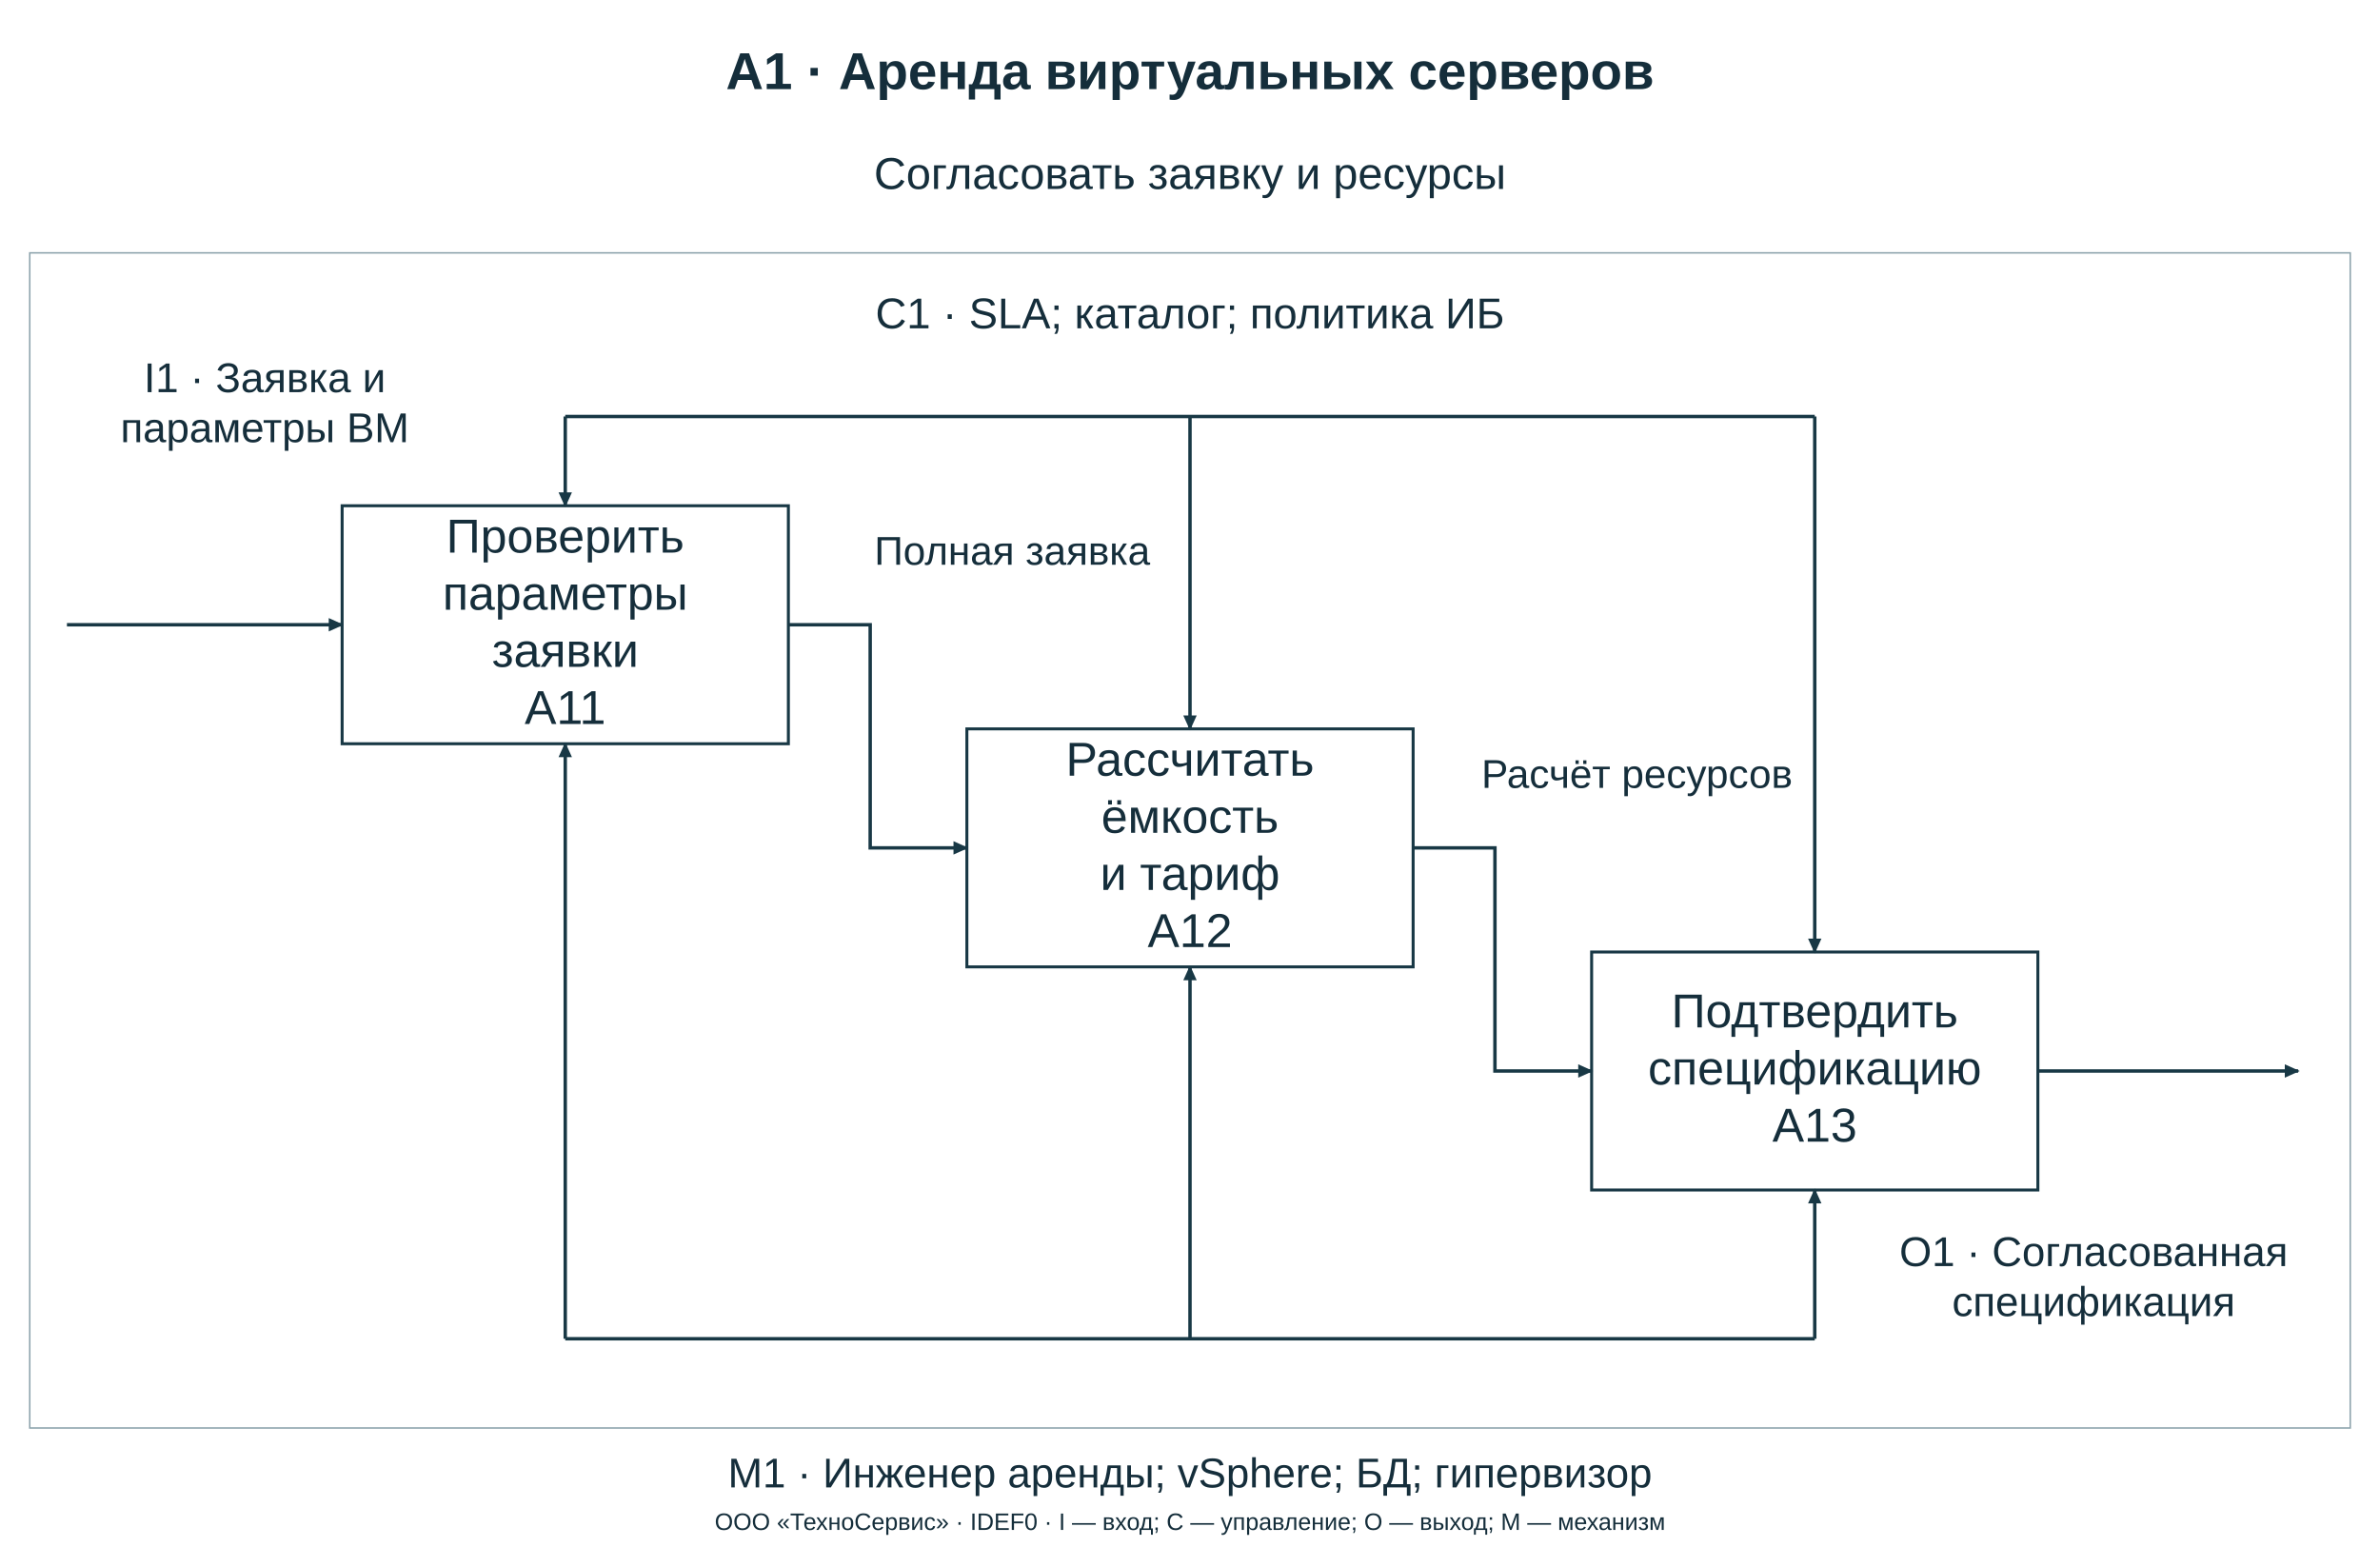
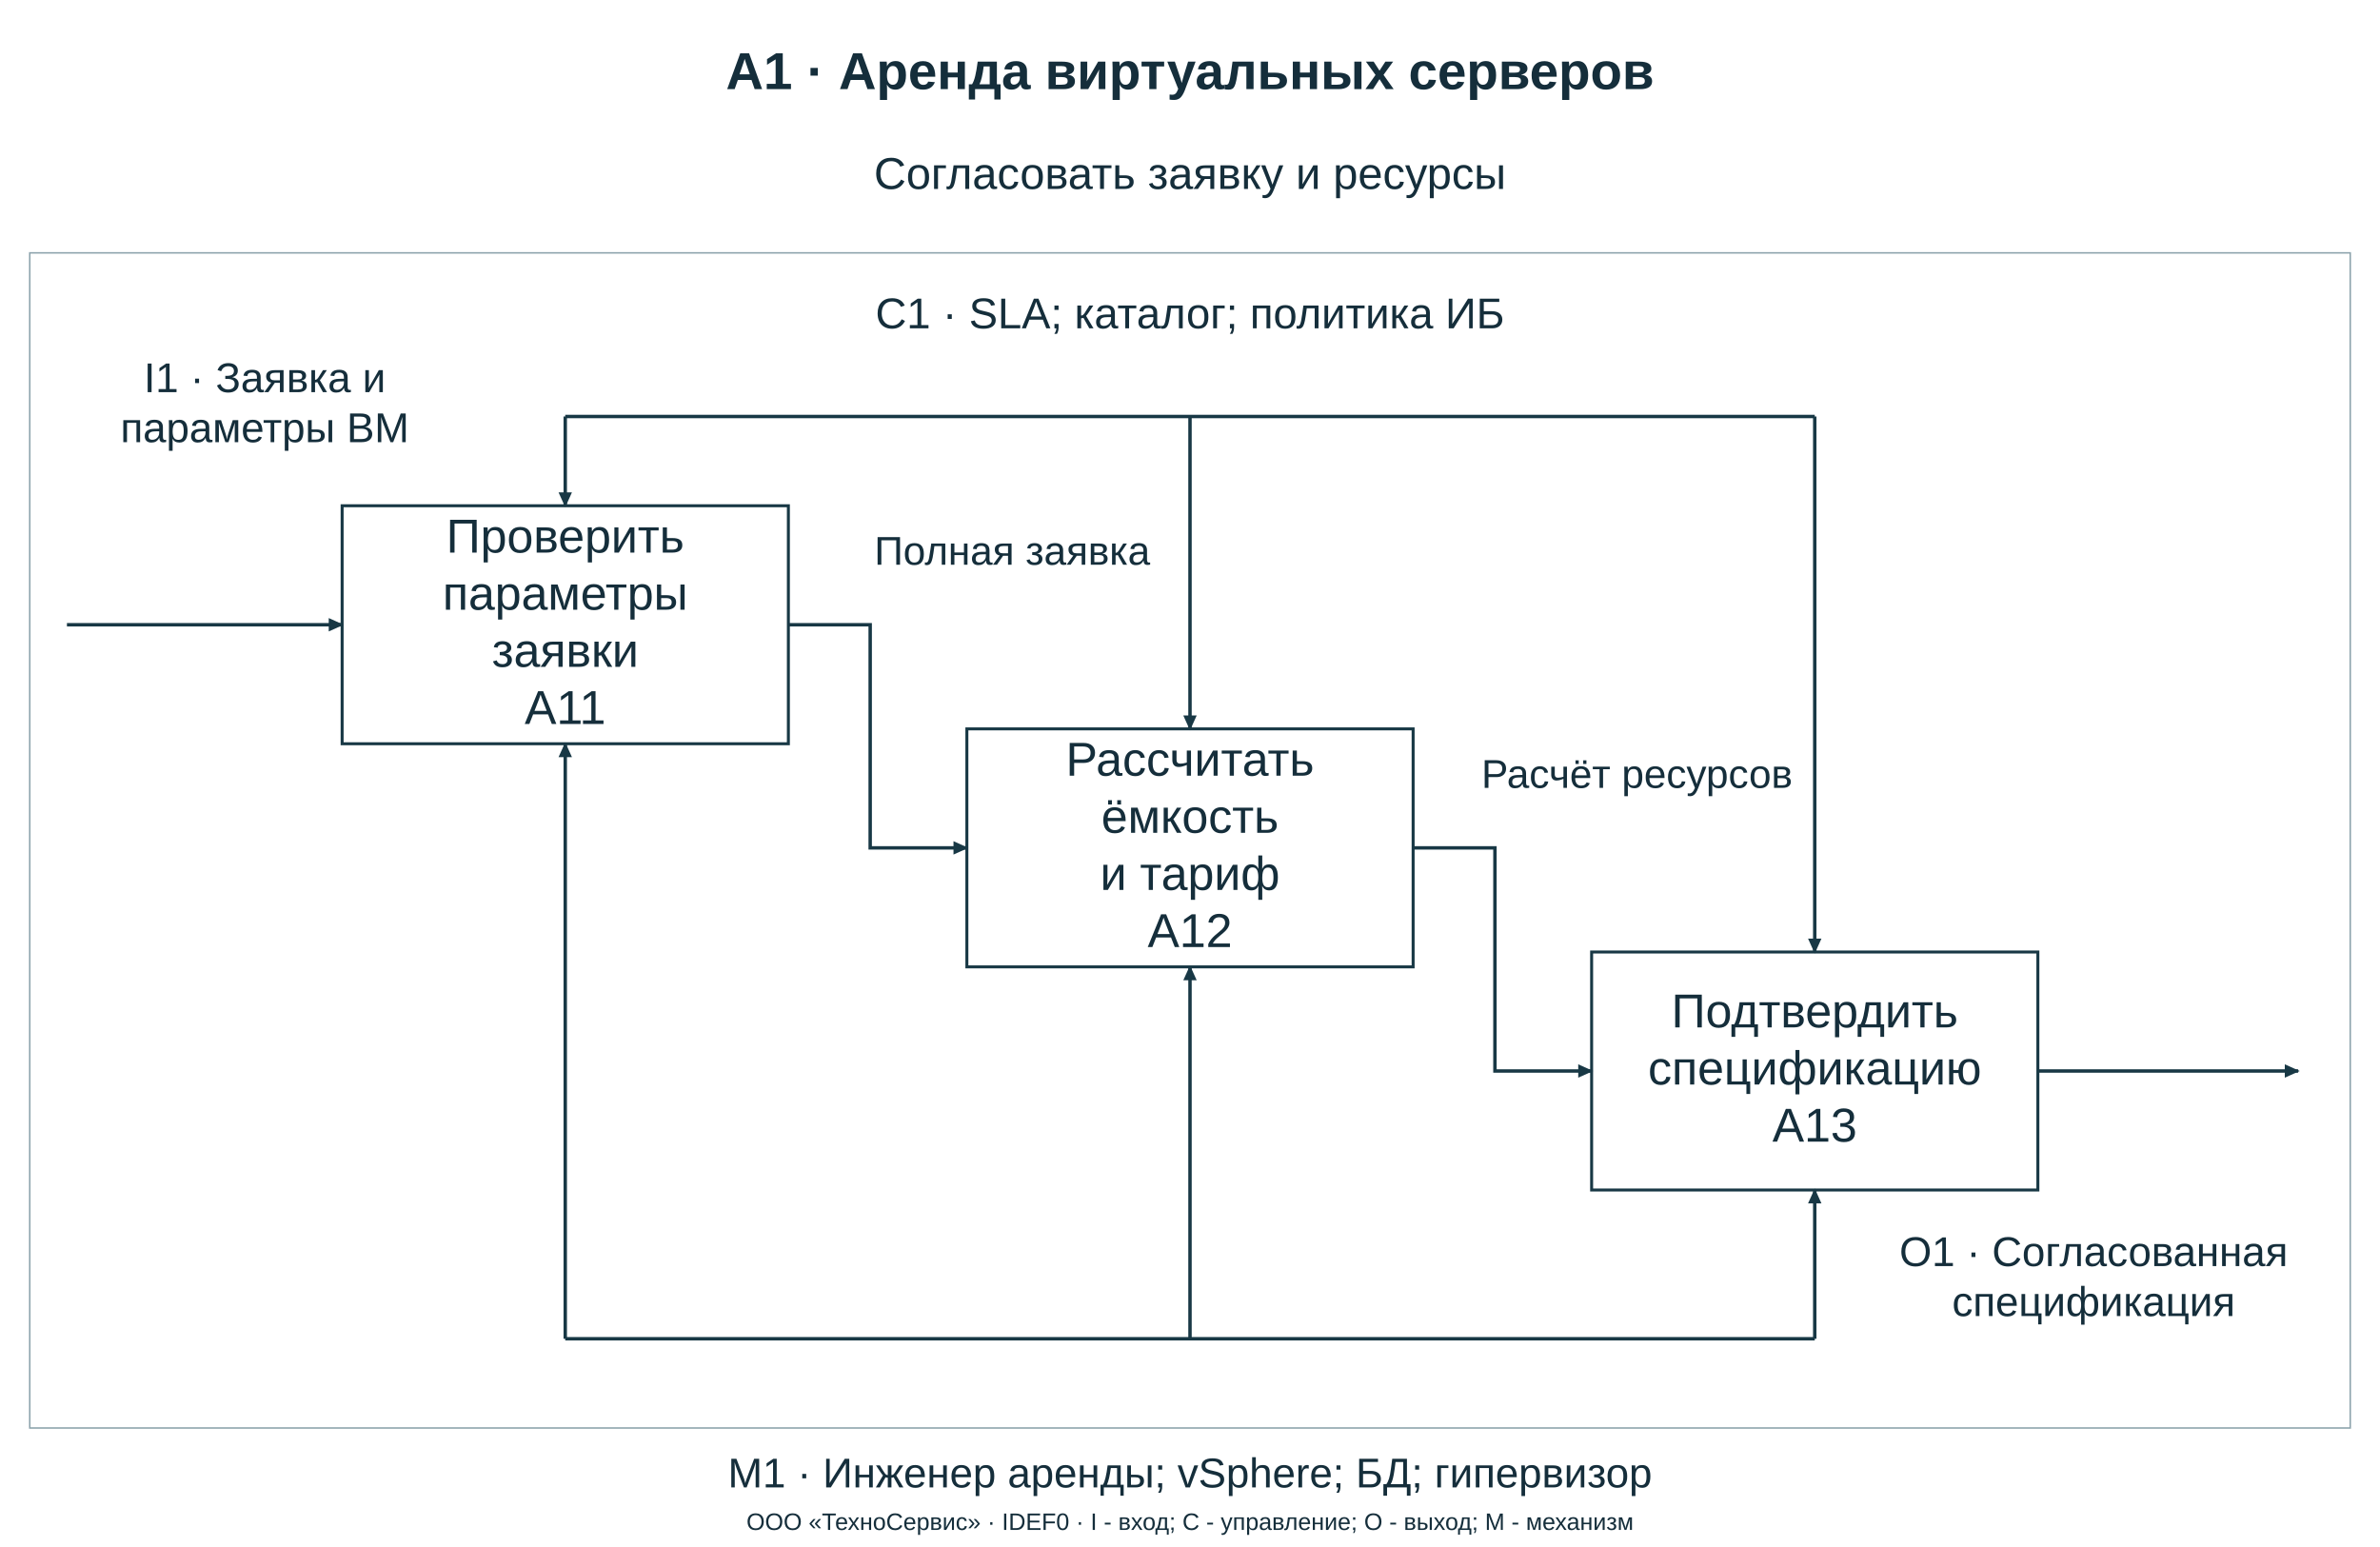
<svg xmlns="http://www.w3.org/2000/svg" width="1600" height="1040" viewBox="0 0 1600 1040">
  <defs>
    <marker id="arrow" markerWidth="11" markerHeight="9" refX="9" refY="4.5" orient="auto" markerUnits="userSpaceOnUse">
      <path d="M0 0 L10 4.5 L0 9 Z" fill="#183845" />
    </marker>
  </defs>
  <rect width="100%" height="100%" fill="white" />
  <text x="800.0" y="50.0" text-anchor="middle" dominant-baseline="middle" font-family="Arial, sans-serif" font-size="35" font-weight="700" fill="#152e3b">A1 · Аренда виртуальных серверов</text>
  <text x="800.0" y="118.5" text-anchor="middle" dominant-baseline="middle" font-family="Arial, sans-serif" font-size="30" font-weight="400" fill="#152e3b">Согласовать заявку и ресурсы</text>
  <rect x="20" y="170" width="1560" height="790" fill="none" stroke="#8ba2ab" stroke-width="1" />
  <rect x="230" y="340" width="300" height="160" stroke="#183845" stroke-width="2" fill="white" />
  <text x="380.0" y="362.4" text-anchor="middle" dominant-baseline="middle" font-family="Arial, sans-serif" font-size="32" fill="#152e3b">Проверить</text>
  <text x="380.0" y="400.8" text-anchor="middle" dominant-baseline="middle" font-family="Arial, sans-serif" font-size="32" fill="#152e3b">параметры</text>
  <text x="380.0" y="439.2" text-anchor="middle" dominant-baseline="middle" font-family="Arial, sans-serif" font-size="32" fill="#152e3b">заявки</text>
  <text x="380.0" y="477.6" text-anchor="middle" dominant-baseline="middle" font-family="Arial, sans-serif" font-size="32" fill="#152e3b">A11</text>
  <rect x="650" y="490" width="300" height="160" stroke="#183845" stroke-width="2" fill="white" />
  <text x="800.0" y="512.4" text-anchor="middle" dominant-baseline="middle" font-family="Arial, sans-serif" font-size="32" fill="#152e3b">Рассчитать</text>
  <text x="800.0" y="550.8" text-anchor="middle" dominant-baseline="middle" font-family="Arial, sans-serif" font-size="32" fill="#152e3b">ёмкость</text>
  <text x="800.0" y="589.2" text-anchor="middle" dominant-baseline="middle" font-family="Arial, sans-serif" font-size="32" fill="#152e3b">и тариф</text>
  <text x="800.0" y="627.6" text-anchor="middle" dominant-baseline="middle" font-family="Arial, sans-serif" font-size="32" fill="#152e3b">A12</text>
  <rect x="1070" y="640" width="300" height="160" stroke="#183845" stroke-width="2" fill="white" />
  <text x="1220.0" y="681.6" text-anchor="middle" dominant-baseline="middle" font-family="Arial, sans-serif" font-size="32" fill="#152e3b">Подтвердить</text>
  <text x="1220.0" y="720.0" text-anchor="middle" dominant-baseline="middle" font-family="Arial, sans-serif" font-size="32" fill="#152e3b">спецификацию</text>
  <text x="1220.0" y="758.4" text-anchor="middle" dominant-baseline="middle" font-family="Arial, sans-serif" font-size="32" fill="#152e3b">A13</text>
  <text x="800.0" y="212.5" text-anchor="middle" dominant-baseline="middle" font-family="Arial, sans-serif" font-size="29" font-weight="400" fill="#152e3b">C1 · SLA; каталог; политика ИБ</text>
  <polyline points="380,280 1220,280" fill="none" stroke="#183845" stroke-width="2.3" />
  <polyline points="380.0,280 380.0,340" fill="none" stroke="#183845" stroke-width="2.3" marker-end="url(#arrow)" />
  <polyline points="800.0,280 800.0,490" fill="none" stroke="#183845" stroke-width="2.3" marker-end="url(#arrow)" />
  <polyline points="1220.0,280 1220.0,640" fill="none" stroke="#183845" stroke-width="2.3" marker-end="url(#arrow)" />
  <text x="178.0" y="255.7" text-anchor="middle" dominant-baseline="middle" font-family="Arial, sans-serif" font-size="28" font-weight="400" fill="#152e3b">I1 · Заявка и</text>
  <text x="178.0" y="289.3" text-anchor="middle" dominant-baseline="middle" font-family="Arial, sans-serif" font-size="28" font-weight="400" fill="#152e3b">параметры ВМ</text>
  <polyline points="45,420.0 230,420.0" fill="none" stroke="#183845" stroke-width="2.3" marker-end="url(#arrow)" />
  <polyline points="530,420.0 585,420.0 585,570.0 650,570.0" fill="none" stroke="#183845" stroke-width="2.3" marker-end="url(#arrow)" />
  <text x="680.5" y="372.0" text-anchor="middle" dominant-baseline="middle" font-family="Arial, sans-serif" font-size="27" font-weight="400" fill="#152e3b">Полная заявка</text>
  <polyline points="950,570.0 1005,570.0 1005,720.0 1070,720.0" fill="none" stroke="#183845" stroke-width="2.3" marker-end="url(#arrow)" />
  <text x="1100.5" y="522.0" text-anchor="middle" dominant-baseline="middle" font-family="Arial, sans-serif" font-size="27" font-weight="400" fill="#152e3b">Расчёт ресурсов</text>
  <polyline points="1370,720 1545,720" fill="none" stroke="#183845" stroke-width="2.3" marker-end="url(#arrow)" />
  <text x="1407.5" y="843.2" text-anchor="middle" dominant-baseline="middle" font-family="Arial, sans-serif" font-size="28" font-weight="400" fill="#152e3b">O1 · Согласованная</text>
  <text x="1407.5" y="876.8" text-anchor="middle" dominant-baseline="middle" font-family="Arial, sans-serif" font-size="28" font-weight="400" fill="#152e3b">спецификация</text>
  <polyline points="380,900 1220,900" fill="none" stroke="#183845" stroke-width="2.3" />
  <polyline points="380.0,900 380.0,500" fill="none" stroke="#183845" stroke-width="2.3" marker-end="url(#arrow)" />
  <polyline points="800.0,900 800.0,650" fill="none" stroke="#183845" stroke-width="2.3" marker-end="url(#arrow)" />
  <polyline points="1220.0,900 1220.0,800" fill="none" stroke="#183845" stroke-width="2.3" marker-end="url(#arrow)" />
  <text x="800.0" y="992.0" text-anchor="middle" dominant-baseline="middle" font-family="Arial, sans-serif" font-size="28" font-weight="400" fill="#152e3b">M1 · Инженер аренды; vSphere; БД; гипервизор</text>
-   <text x="800.0" y="1024.0" text-anchor="middle" dominant-baseline="middle" font-family="Arial, sans-serif" font-size="16" font-weight="400" fill="#152e3b">ООО «ТехноСервис» · IDEF0 · I — вход; C — управление; O — выход; M — механизм</text>
+   <text x="800.0" y="1024.0" text-anchor="middle" dominant-baseline="middle" font-family="Arial, sans-serif" font-size="16" font-weight="400" fill="#152e3b">ООО «ТехноСервис» · IDEF0 · I - вход; C - управление; O - выход; M - механизм</text>
</svg>
